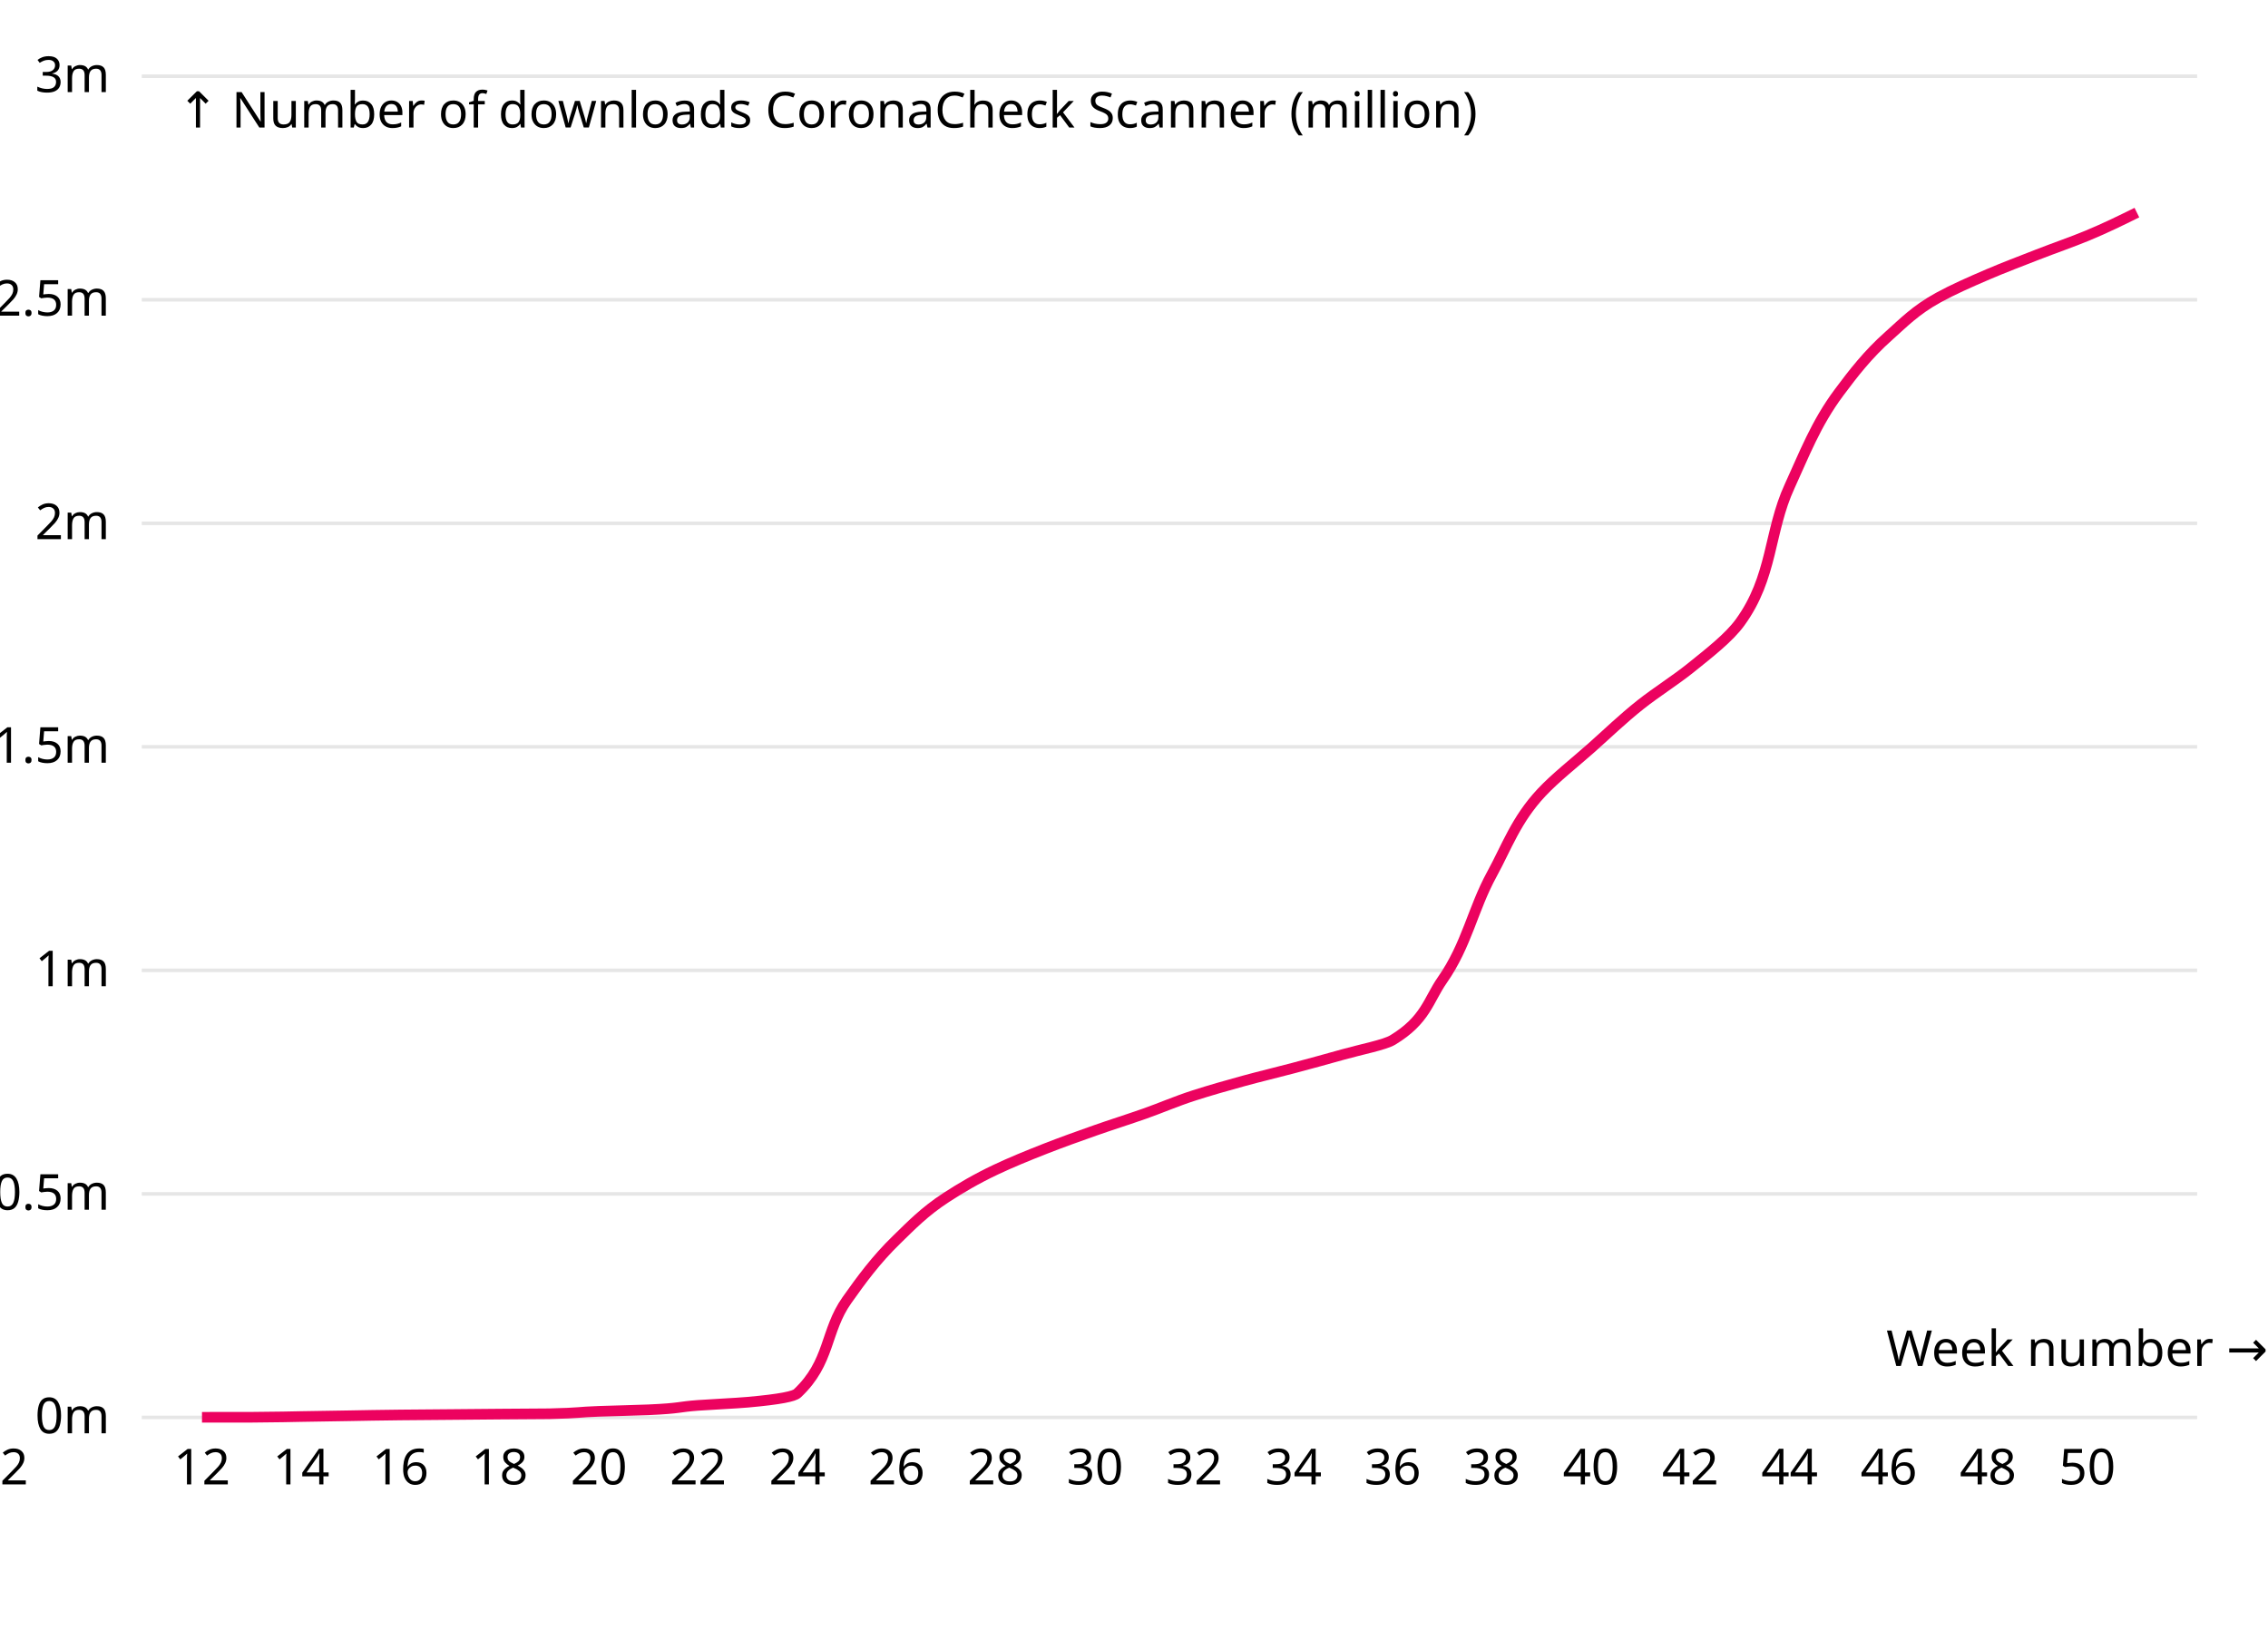
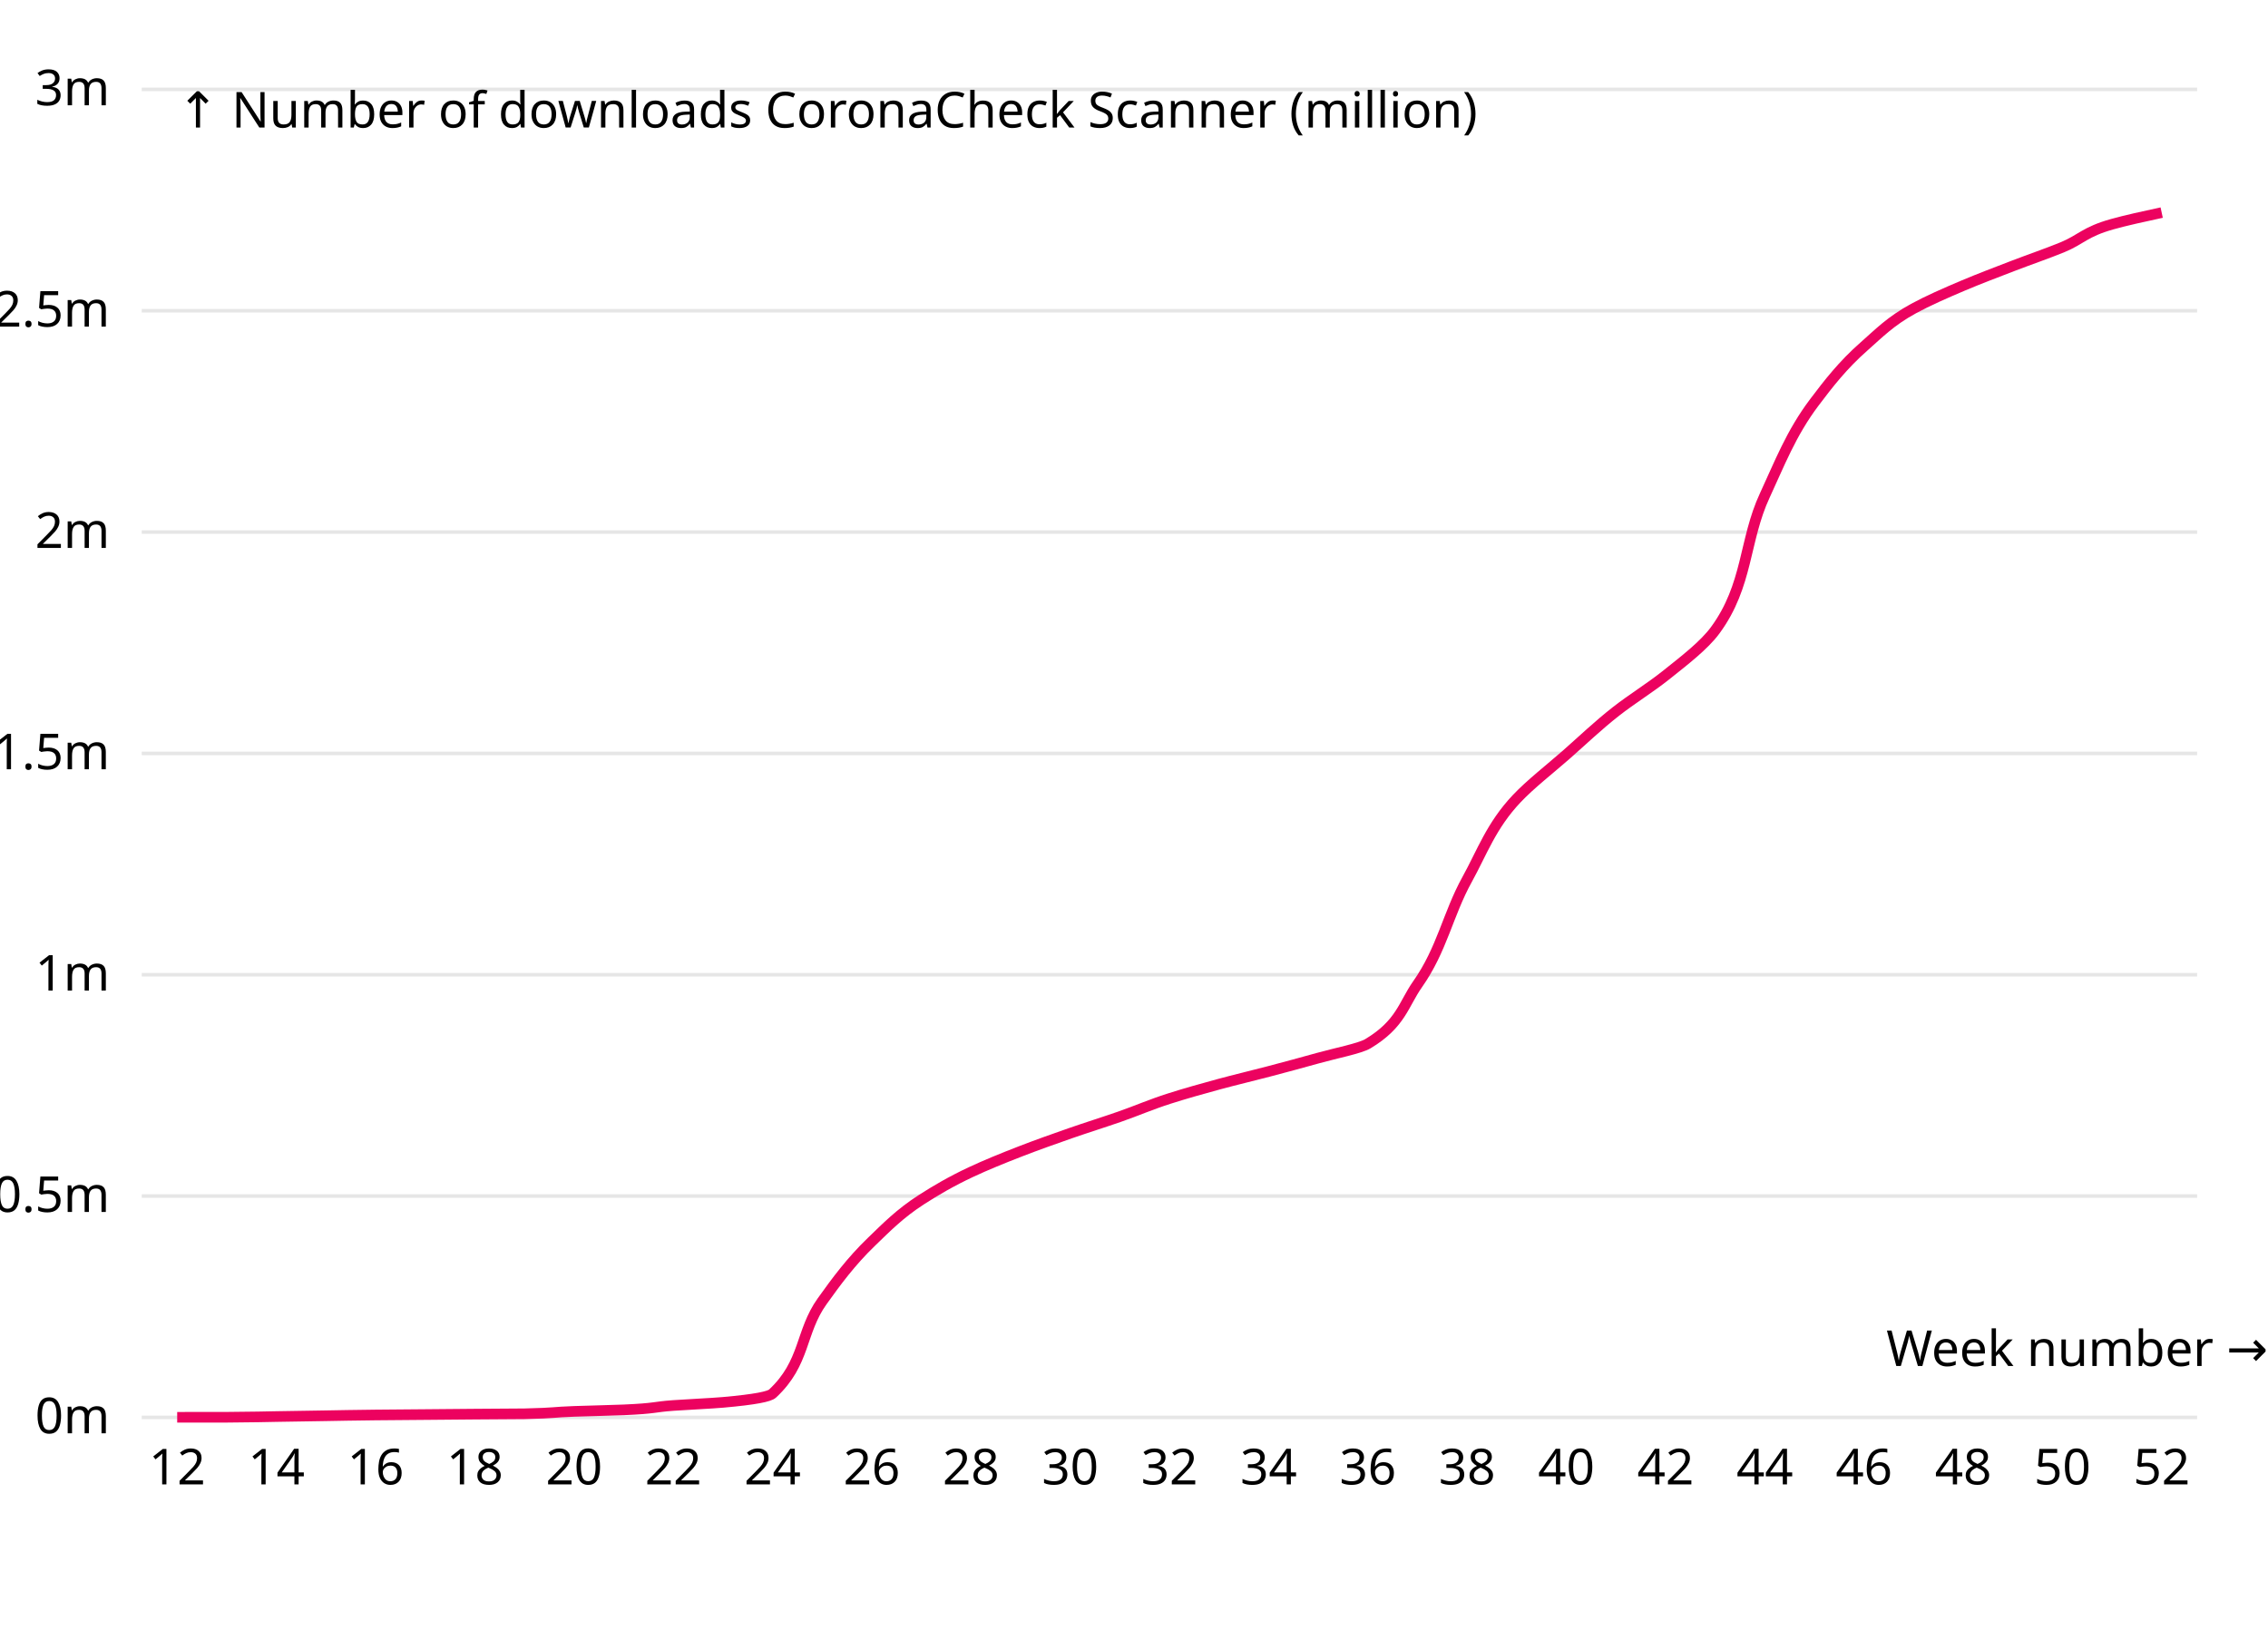
<svg xmlns="http://www.w3.org/2000/svg" class="plot" fill="currentColor" text-anchor="middle" width="640" height="460" viewBox="0 0 640 400" style="font-family: 'RO Sans', sans-serif; font-size: 14px;">
  <g transform="translate(40,0)" fill="none" text-anchor="end">
-     <g class="tick" opacity="1" transform="translate(0,370.0299)">
+     <g class="tick" opacity="1" transform="translate(0,370.0296)">
      <line stroke="currentColor" x2="0" />
      <line stroke="currentColor" x2="580" stroke-opacity="0.1" />
      <text fill="currentColor" x="-9" dy="0.32em">0m</text>
    </g>
-     <g class="tick" opacity="1" transform="translate(0,306.9446)">
+     <g class="tick" opacity="1" transform="translate(0,307.5632)">
      <line stroke="currentColor" x2="0" />
      <line stroke="currentColor" x2="580" stroke-opacity="0.1" />
      <text fill="currentColor" x="-9" dy="0.32em">0.5m</text>
    </g>
-     <g class="tick" opacity="1" transform="translate(0,243.8594)">
+     <g class="tick" opacity="1" transform="translate(0,245.0968)">
      <line stroke="currentColor" x2="0" />
      <line stroke="currentColor" x2="580" stroke-opacity="0.1" />
      <text fill="currentColor" x="-9" dy="0.32em">1m</text>
    </g>
-     <g class="tick" opacity="1" transform="translate(0,180.7741)">
+     <g class="tick" opacity="1" transform="translate(0,182.6304)">
      <line stroke="currentColor" x2="0" />
      <line stroke="currentColor" x2="580" stroke-opacity="0.1" />
      <text fill="currentColor" x="-9" dy="0.32em">1.5m</text>
    </g>
-     <g class="tick" opacity="1" transform="translate(0,117.6889)">
+     <g class="tick" opacity="1" transform="translate(0,120.164)">
      <line stroke="currentColor" x2="0" />
      <line stroke="currentColor" x2="580" stroke-opacity="0.1" />
      <text fill="currentColor" x="-9" dy="0.32em">2m</text>
    </g>
-     <g class="tick" opacity="1" transform="translate(0,54.60363)">
+     <g class="tick" opacity="1" transform="translate(0,57.6976)">
      <line stroke="currentColor" x2="0" />
      <line stroke="currentColor" x2="580" stroke-opacity="0.1" />
      <text fill="currentColor" x="-9" dy="0.32em">2.5m</text>
    </g>
-     <g class="tick" opacity="1" transform="translate(0,-8.481627)">
+     <g class="tick" opacity="1" transform="translate(0,-4.768799)">
      <line stroke="currentColor" x2="0" />
      <line stroke="currentColor" x2="580" stroke-opacity="0.1" />
      <text fill="currentColor" x="-9" dy="0.32em">3m</text>
    </g>
-     <text fill="currentColor" transform="translate(10,20)" dy="-1em" text-anchor="start">↑ Number of downloads CoronaCheck Scanner (million) </text>
+     <text fill="currentColor" transform="translate(10,20)" dy="-1em" text-anchor="start">↑ Number of downloads CoronaCheck Scanner (million)</text>
  </g>
  <g transform="translate(0,370)" fill="none" text-anchor="middle">
-     <g class="tick" opacity="1" transform="translate(57,0)">
+     <g class="tick" opacity="1" transform="translate(50,0)">
      <line stroke="currentColor" y2="0" />
      <text fill="currentColor" y="9" dy="0.71em">12</text>
    </g>
-     <g class="tick" opacity="1" transform="translate(85,0)">
+     <g class="tick" opacity="1" transform="translate(78,0)">
      <line stroke="currentColor" y2="0" />
      <text fill="currentColor" y="9" dy="0.71em">14</text>
    </g>
-     <g class="tick" opacity="1" transform="translate(113,0)">
+     <g class="tick" opacity="1" transform="translate(106,0)">
      <line stroke="currentColor" y2="0" />
      <text fill="currentColor" y="9" dy="0.71em">16</text>
    </g>
-     <g class="tick" opacity="1" transform="translate(141,0)">
+     <g class="tick" opacity="1" transform="translate(134,0)">
      <line stroke="currentColor" y2="0" />
      <text fill="currentColor" y="9" dy="0.71em">18</text>
    </g>
-     <g class="tick" opacity="1" transform="translate(169,0)">
+     <g class="tick" opacity="1" transform="translate(162,0)">
      <line stroke="currentColor" y2="0" />
      <text fill="currentColor" y="9" dy="0.71em">20</text>
    </g>
-     <g class="tick" opacity="1" transform="translate(197,0)">
+     <g class="tick" opacity="1" transform="translate(190,0)">
      <line stroke="currentColor" y2="0" />
      <text fill="currentColor" y="9" dy="0.71em">22</text>
    </g>
-     <g class="tick" opacity="1" transform="translate(225,0)">
+     <g class="tick" opacity="1" transform="translate(218,0)">
      <line stroke="currentColor" y2="0" />
      <text fill="currentColor" y="9" dy="0.71em">24</text>
    </g>
-     <g class="tick" opacity="1" transform="translate(253,0)">
+     <g class="tick" opacity="1" transform="translate(246,0)">
      <line stroke="currentColor" y2="0" />
      <text fill="currentColor" y="9" dy="0.71em">26</text>
    </g>
-     <g class="tick" opacity="1" transform="translate(281,0)">
+     <g class="tick" opacity="1" transform="translate(274,0)">
      <line stroke="currentColor" y2="0" />
      <text fill="currentColor" y="9" dy="0.71em">28</text>
    </g>
-     <g class="tick" opacity="1" transform="translate(309,0)">
+     <g class="tick" opacity="1" transform="translate(302,0)">
      <line stroke="currentColor" y2="0" />
      <text fill="currentColor" y="9" dy="0.71em">30</text>
    </g>
-     <g class="tick" opacity="1" transform="translate(337,0)">
+     <g class="tick" opacity="1" transform="translate(330,0)">
      <line stroke="currentColor" y2="0" />
      <text fill="currentColor" y="9" dy="0.71em">32</text>
    </g>
-     <g class="tick" opacity="1" transform="translate(365,0)">
+     <g class="tick" opacity="1" transform="translate(358,0)">
      <line stroke="currentColor" y2="0" />
      <text fill="currentColor" y="9" dy="0.71em">34</text>
    </g>
-     <g class="tick" opacity="1" transform="translate(393,0)">
+     <g class="tick" opacity="1" transform="translate(386,0)">
      <line stroke="currentColor" y2="0" />
      <text fill="currentColor" y="9" dy="0.71em">36</text>
    </g>
-     <g class="tick" opacity="1" transform="translate(421,0)">
+     <g class="tick" opacity="1" transform="translate(414,0)">
      <line stroke="currentColor" y2="0" />
      <text fill="currentColor" y="9" dy="0.71em">38</text>
    </g>
-     <g class="tick" opacity="1" transform="translate(449,0)">
+     <g class="tick" opacity="1" transform="translate(442,0)">
      <line stroke="currentColor" y2="0" />
      <text fill="currentColor" y="9" dy="0.71em">40</text>
    </g>
-     <g class="tick" opacity="1" transform="translate(477,0)">
+     <g class="tick" opacity="1" transform="translate(470,0)">
      <line stroke="currentColor" y2="0" />
      <text fill="currentColor" y="9" dy="0.71em">42</text>
    </g>
-     <g class="tick" opacity="1" transform="translate(505,0)">
+     <g class="tick" opacity="1" transform="translate(498,0)">
      <line stroke="currentColor" y2="0" />
      <text fill="currentColor" y="9" dy="0.71em">44</text>
    </g>
-     <g class="tick" opacity="1" transform="translate(533,0)">
+     <g class="tick" opacity="1" transform="translate(526,0)">
      <line stroke="currentColor" y2="0" />
      <text fill="currentColor" y="9" dy="0.71em">46</text>
    </g>
-     <g class="tick" opacity="1" transform="translate(561,0)">
+     <g class="tick" opacity="1" transform="translate(554,0)">
      <line stroke="currentColor" y2="0" />
      <text fill="currentColor" y="9" dy="0.71em">48</text>
    </g>
-     <g class="tick" opacity="1" transform="translate(589,0)">
+     <g class="tick" opacity="1" transform="translate(582,0)">
      <line stroke="currentColor" y2="0" />
      <text fill="currentColor" y="9" dy="0.71em">50</text>
    </g>
-     <g class="tick" opacity="1" transform="translate(NaN,0)">
+     <g class="tick" opacity="1" transform="translate(610,0)">
      <line stroke="currentColor" y2="0" />
      <text fill="currentColor" y="9" dy="0.71em">52</text>
    </g>
    <text fill="currentColor" transform="translate(640,-10)" dy="-0.32em" text-anchor="end">Week number →</text>
  </g>
  <g fill="none" stroke="#ec025f" stroke-width="3" stroke-miterlimit="1">
-     <path d="M57,370C63.726,369.996,70.453,369.992,71,369.988C80.333,369.921,80.57,369.853,85,369.786C89.964,369.71,94.24,369.635,99,369.559C103.58,369.487,105.8,369.414,113,369.341C116.917,369.302,122.427,369.262,127,369.223C131.768,369.181,135.592,369.14,141,369.099C145.216,369.067,153.688,369.035,155,369.003C164.333,368.774,162.672,368.545,169,368.317C173.002,368.172,179.755,368.028,183,367.883C192.333,367.467,191.235,367.051,197,366.635C201.109,366.339,207.689,366.043,211,365.746C220.333,364.911,224.111,364.075,225,363.239C234.333,354.469,232.791,345.699,239,336.929C243.02,331.251,247.155,325.572,253,319.893C257.09,315.92,260.887,311.947,267,307.974C271.036,305.351,275.453,302.727,281,300.104C285.169,298.132,289.956,296.16,295,294.187C299.382,292.474,304.132,290.761,309,289.048C313.495,287.466,318.511,285.884,323,284.302C327.876,282.585,331.664,280.867,337,279.149C341.244,277.783,346.004,276.416,351,275.05C355.41,273.844,360.459,272.638,365,271.433C369.807,270.156,374.473,268.88,379,267.603C383.826,266.243,390.748,264.882,393,263.522C402.333,257.882,403.065,252.242,407,246.602C413.953,236.636,415.548,226.67,421,216.704C425.2,209.026,427.811,201.349,435,193.672C438.918,189.488,444.286,185.304,449,181.12C453.621,177.018,457.821,172.917,463,168.815C467.312,165.4,472.756,161.985,477,158.57C482.335,154.277,487.873,149.985,491,145.692C500.333,132.879,499.098,120.066,505,107.253C509.077,98.402,512.383,89.551,519,80.7C522.966,75.394,527.022,70.089,533,64.783C537.061,61.179,540.443,57.575,547,53.971C550.973,51.787,555.896,49.603,561,47.419C565.349,45.559,570.221,43.698,575,41.838C579.564,40.06,584.713,38.283,589,36.506C594.232,34.338,598.616,32.169,603,30" />
+     <path d="M50,370C56.726,369.996,63.453,369.992,64,369.988C73.333,369.922,73.57,369.855,78,369.788C82.964,369.713,87.24,369.638,92,369.564C96.58,369.492,98.8,369.42,106,369.348C109.917,369.309,115.427,369.269,120,369.23C124.768,369.189,128.592,369.149,134,369.108C138.216,369.076,146.688,369.044,148,369.012C157.333,368.786,155.672,368.56,162,368.333C166.002,368.19,172.755,368.047,176,367.904C185.333,367.492,184.235,367.08,190,366.668C194.109,366.375,200.689,366.081,204,365.788C213.333,364.96,217.111,364.133,218,363.306C227.333,354.622,225.791,345.938,232,337.254C236.02,331.631,240.155,326.008,246,320.385C250.09,316.451,253.887,312.517,260,308.583C264.036,305.985,268.453,303.387,274,300.789C278.169,298.837,282.956,296.884,288,294.931C292.382,293.235,297.132,291.538,302,289.842C306.495,288.276,311.511,286.709,316,285.143C320.876,283.442,324.664,281.741,330,280.04C334.244,278.687,339.004,277.335,344,275.982C348.41,274.788,353.459,273.594,358,272.399C362.807,271.136,367.473,269.872,372,268.608C376.826,267.261,383.748,265.913,386,264.566C395.333,258.982,396.065,253.397,400,247.812C406.953,237.944,408.548,228.076,414,218.208C418.2,210.606,420.811,203.003,428,195.401C431.918,191.259,437.286,187.116,442,182.973C446.621,178.912,450.821,174.85,456,170.789C460.312,167.407,465.756,164.026,470,160.644C475.335,156.394,480.873,152.143,484,147.892C493.333,135.205,492.098,122.518,498,109.831C502.077,101.067,505.383,92.302,512,83.538C515.966,78.284,520.022,73.031,526,67.777C530.061,64.209,533.443,60.64,540,57.071C543.973,54.909,548.896,52.746,554,50.584C558.349,48.742,563.221,46.899,568,45.057C572.564,43.297,577.725,41.538,582,39.778C587.26,37.613,588.301,35.448,596,33.283C599.892,32.189,604.946,31.094,610,30" />
  </g>
</svg>
